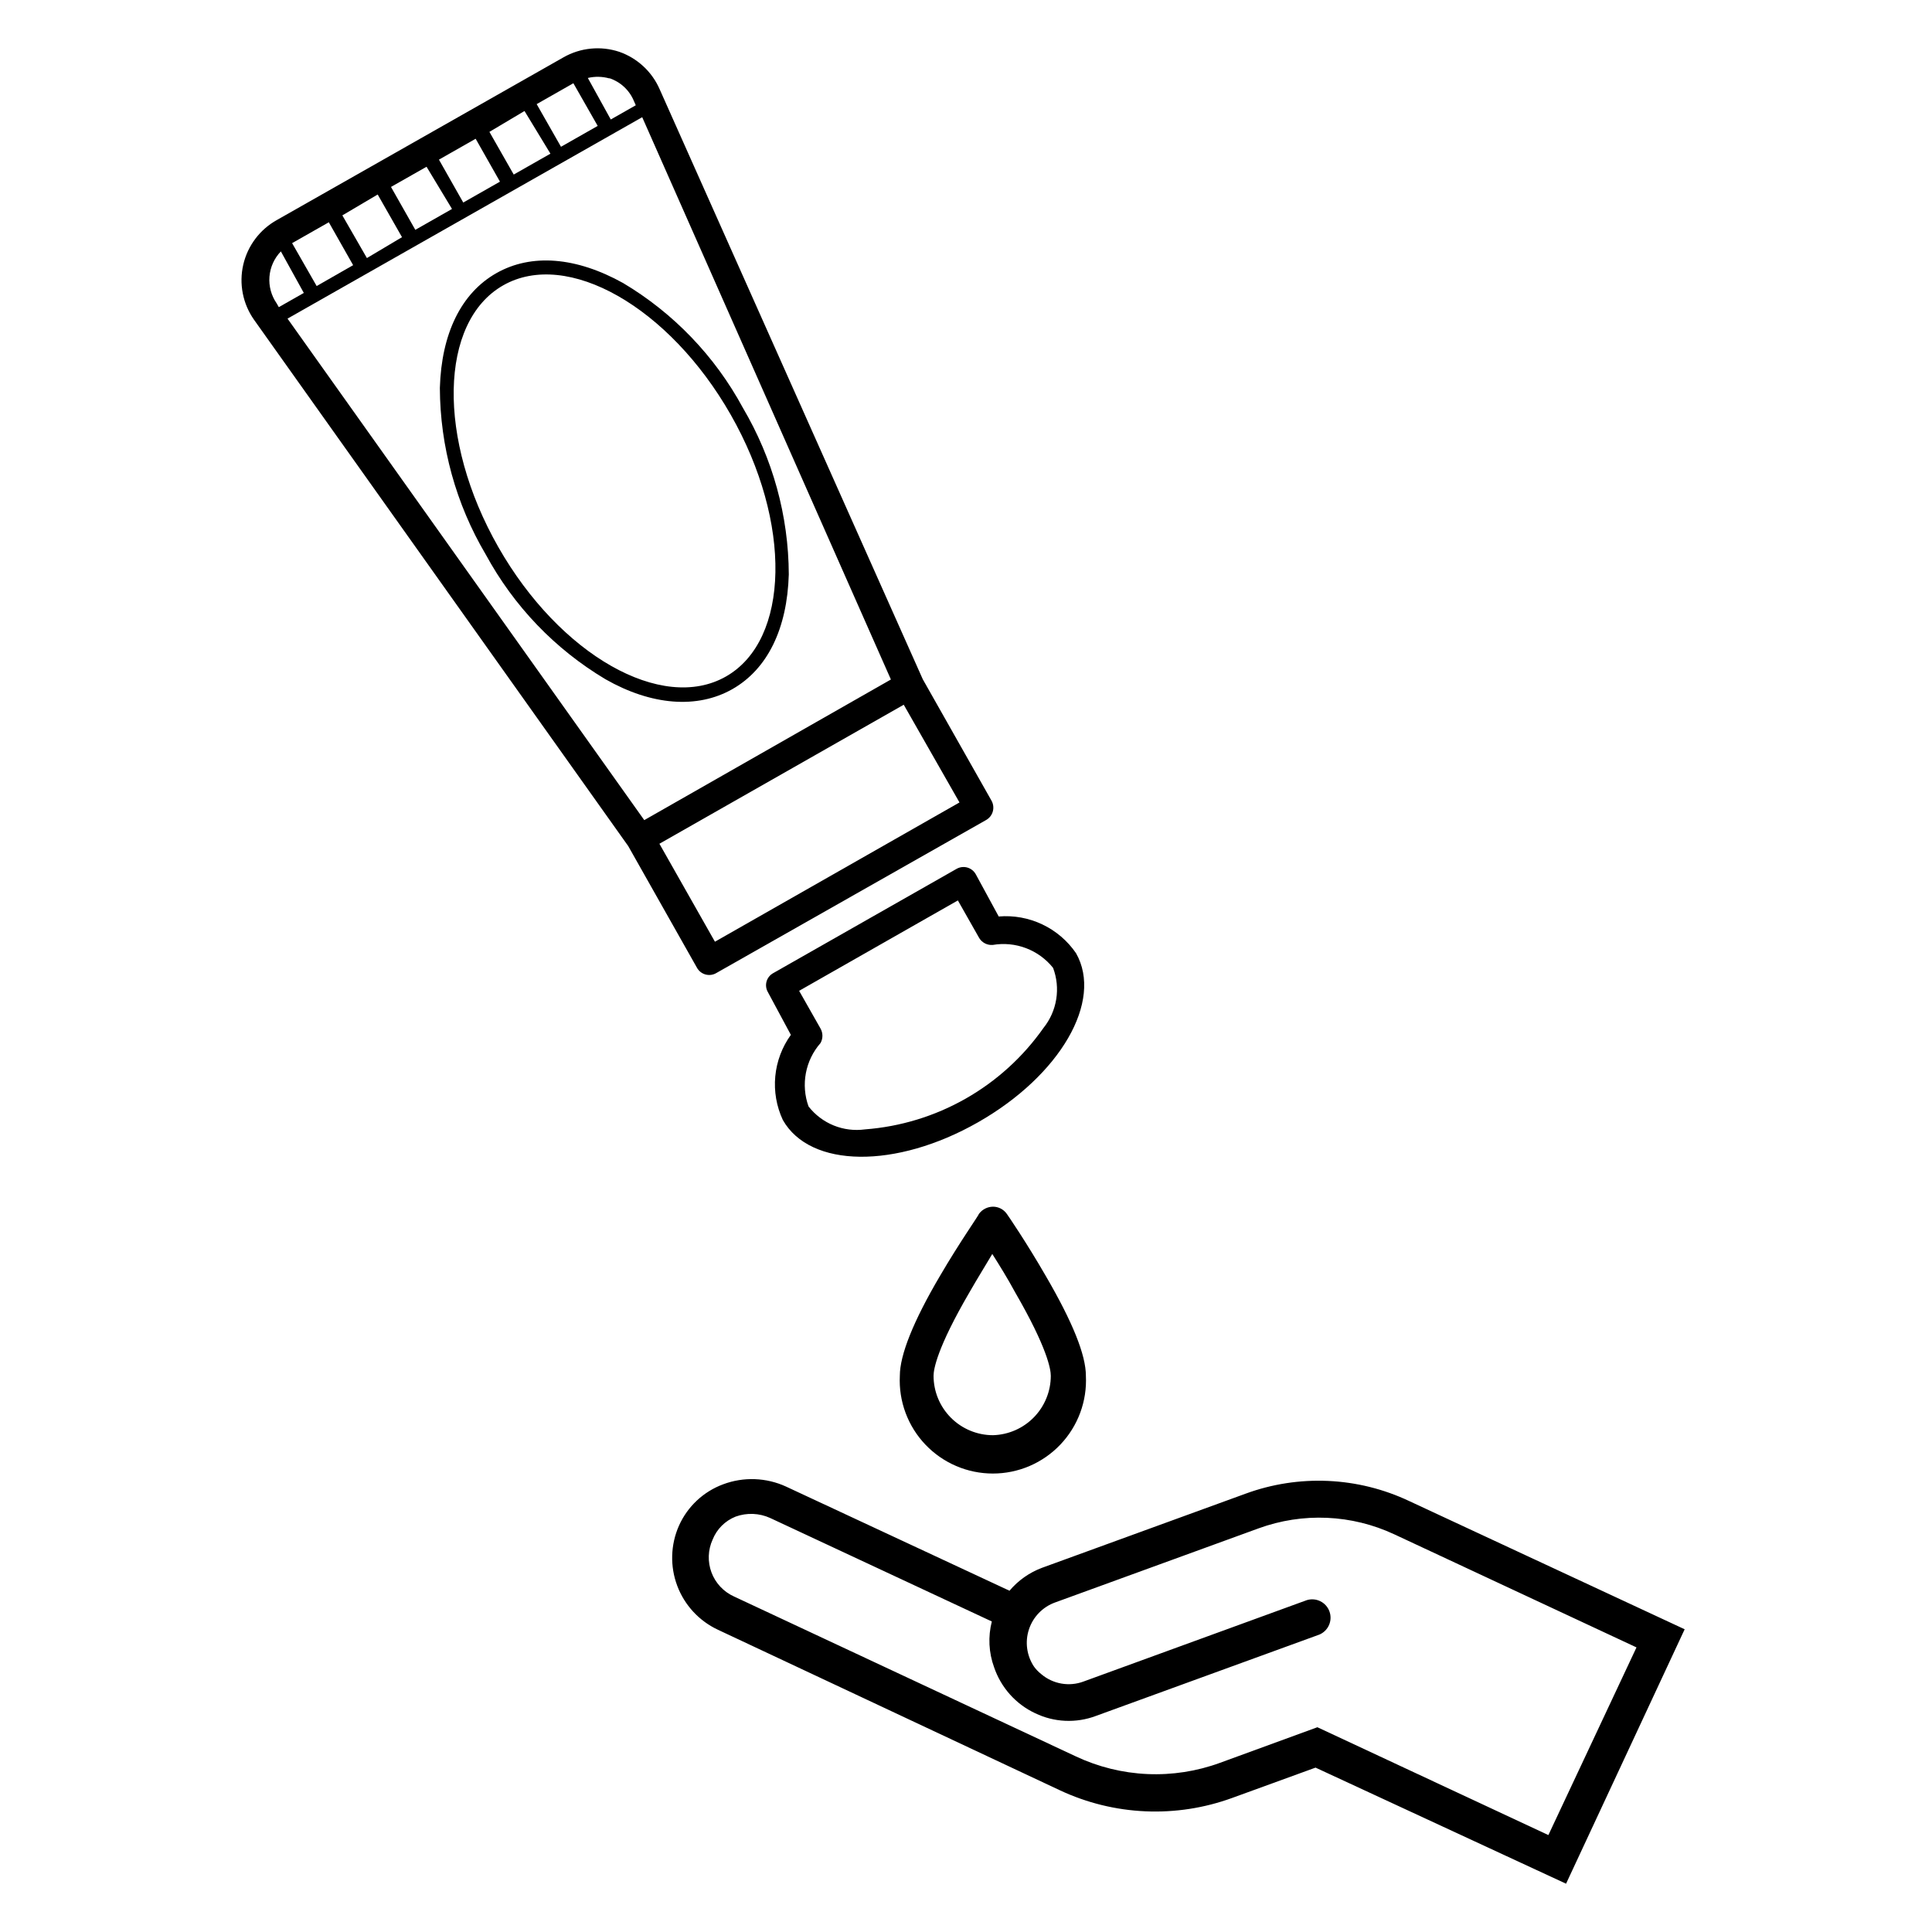
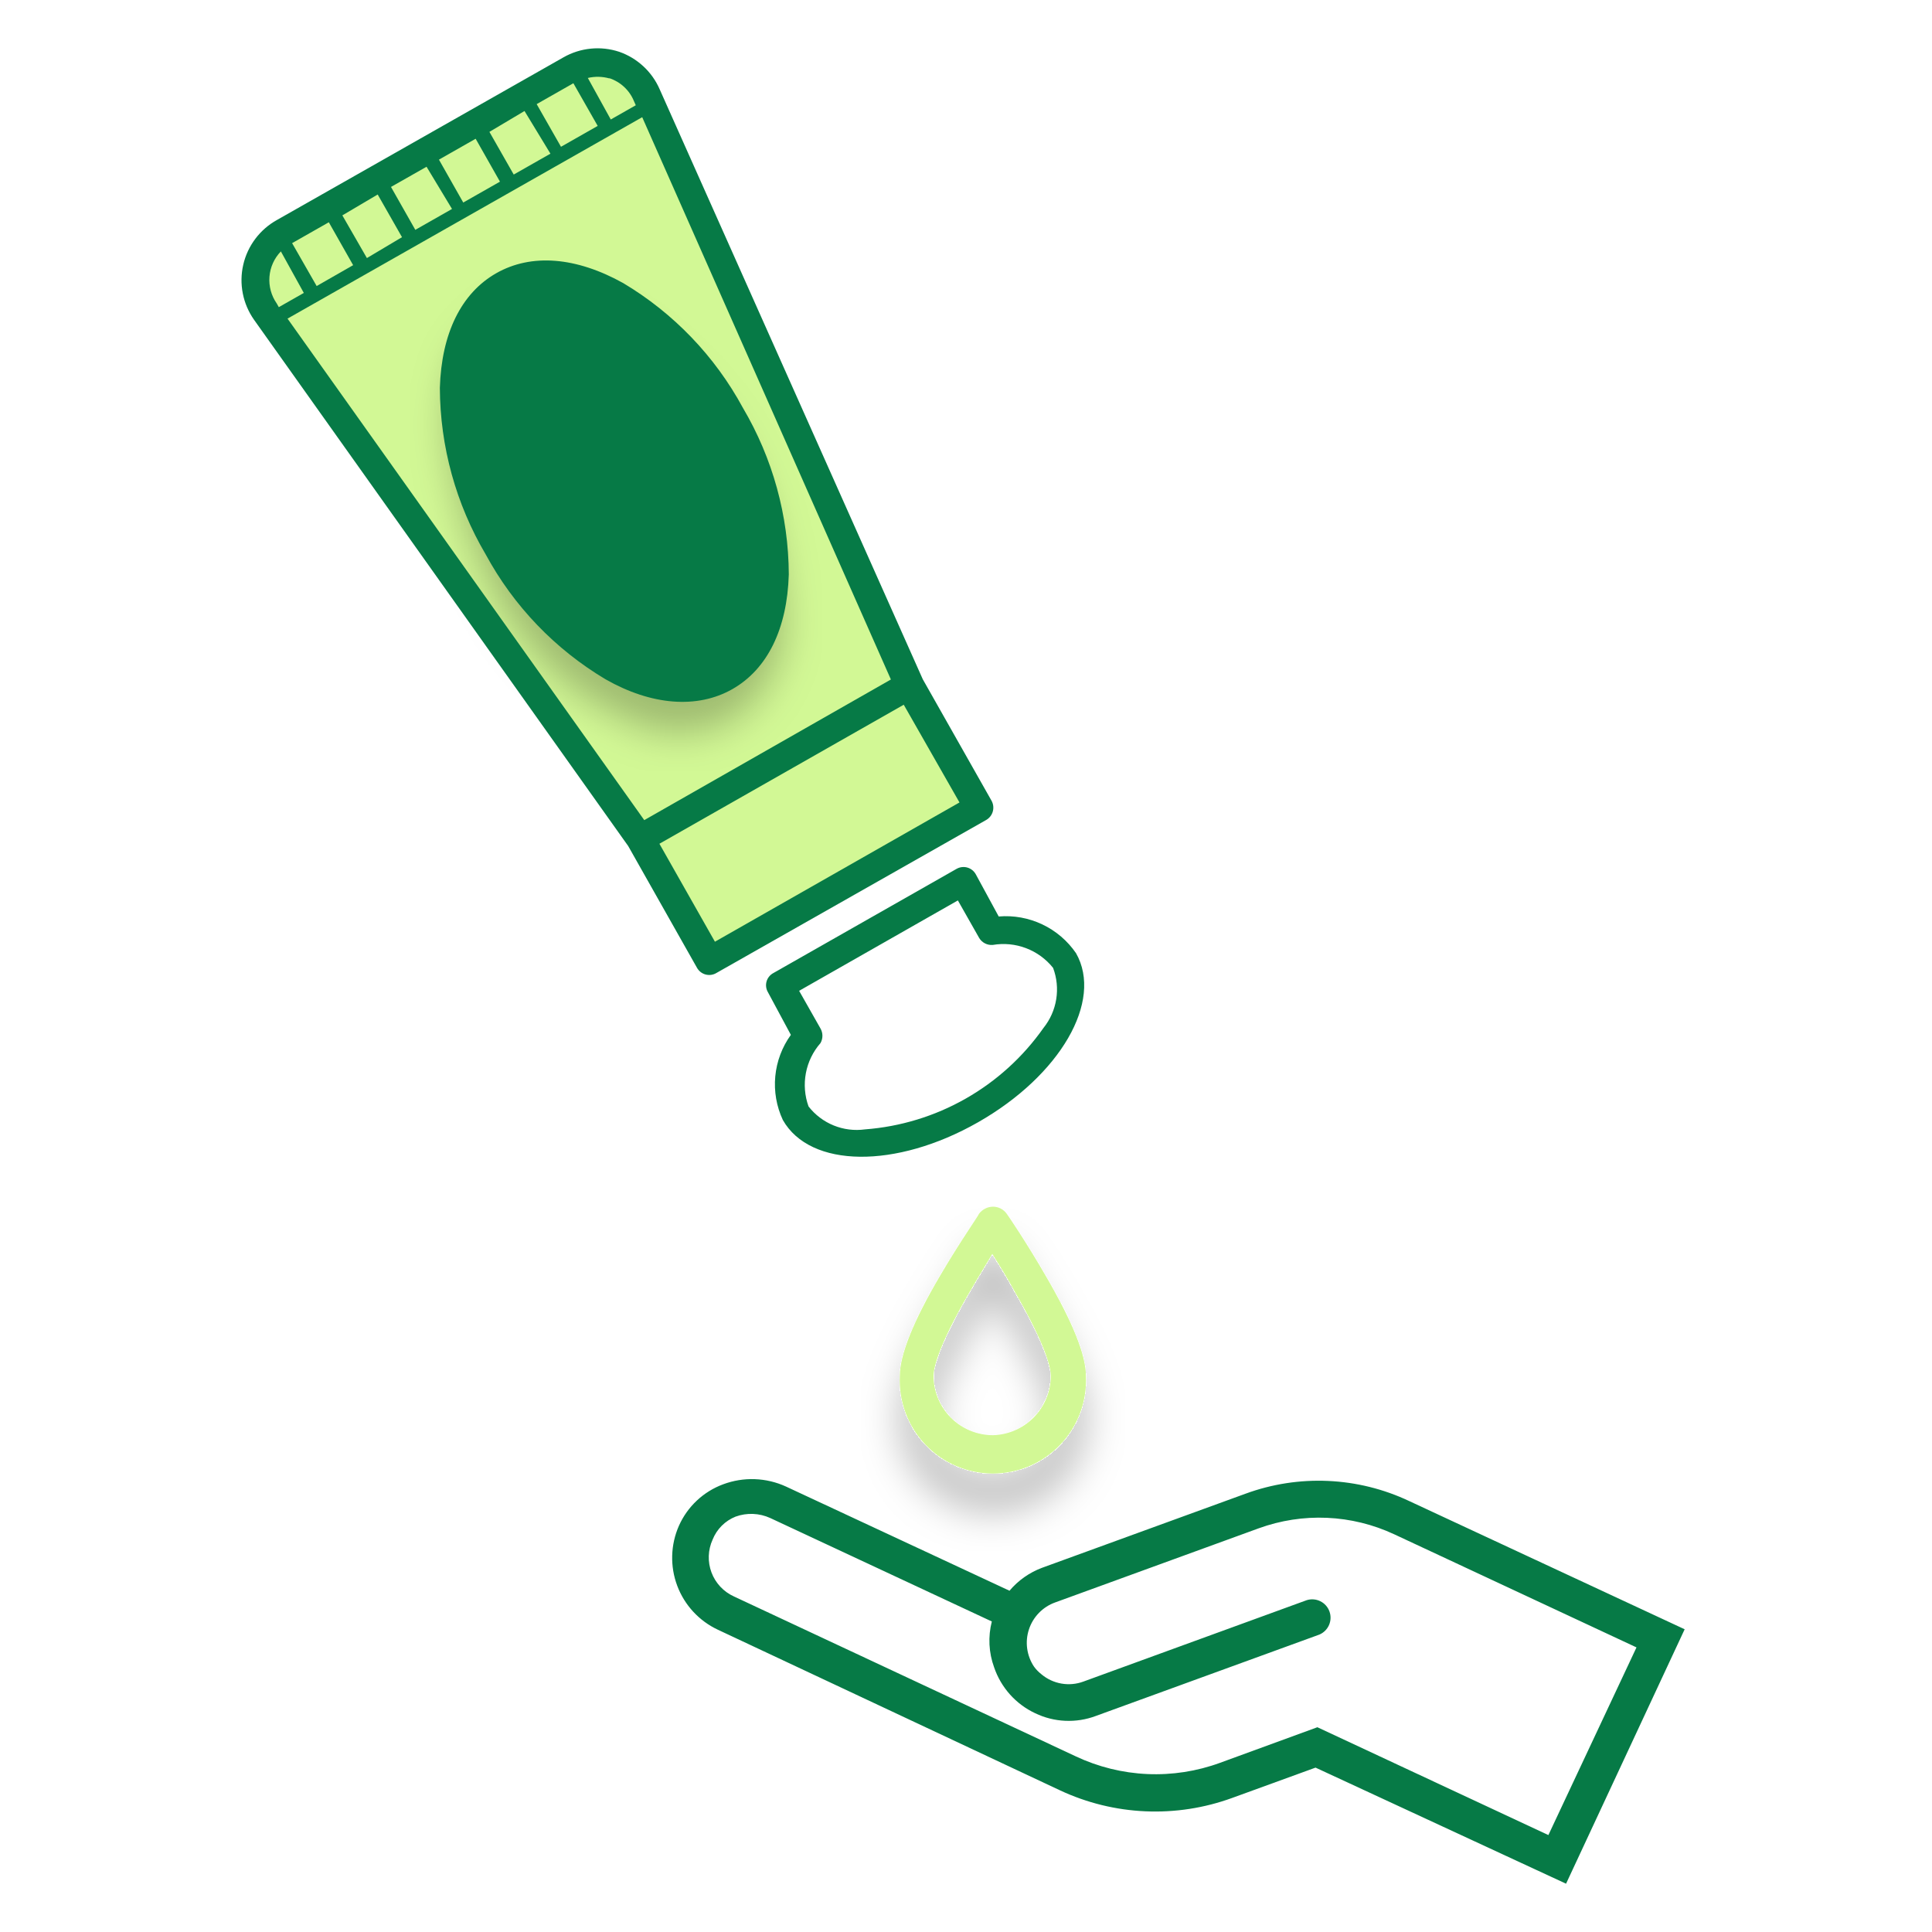
<svg xmlns="http://www.w3.org/2000/svg" width="200" height="200" viewBox="0 0 200 200" fill="none">
-   <path d="M145.874 155.386C143.243 154.143 140.391 153.436 137.483 153.305C134.576 153.175 131.672 153.624 128.941 154.626L107.875 162.297C106.565 162.786 105.404 163.604 104.503 164.672L81.371 153.89C80.356 153.424 79.258 153.163 78.141 153.122C77.024 153.081 75.911 153.261 74.864 153.653C73.851 154.027 72.924 154.6 72.137 155.338C71.349 156.076 70.718 156.965 70.28 157.951C69.414 159.916 69.351 162.143 70.106 164.154C70.86 166.164 72.372 167.8 74.317 168.71L109.728 185.334C112.502 186.633 115.506 187.372 118.567 187.506C121.628 187.641 124.685 187.169 127.563 186.118L136.184 182.983L162.118 195L174.396 168.662L145.874 155.386ZM160.289 189.965L136.374 178.803L126.304 182.484C123.894 183.367 121.333 183.763 118.769 183.649C116.205 183.534 113.688 182.913 111.366 181.819L75.98 165.266C75.448 165.025 74.968 164.681 74.569 164.255C74.169 163.828 73.858 163.327 73.653 162.78C73.448 162.232 73.353 161.65 73.373 161.066C73.393 160.482 73.529 159.908 73.771 159.376C73.985 158.84 74.306 158.353 74.714 157.944C75.123 157.536 75.61 157.215 76.146 157.001C77.314 156.578 78.602 156.629 79.732 157.144L102.674 167.855C102.27 169.425 102.353 171.082 102.912 172.605C103.264 173.641 103.823 174.596 104.553 175.413C105.284 176.229 106.171 176.889 107.163 177.354C108.135 177.822 109.191 178.088 110.268 178.137C111.346 178.186 112.422 178.017 113.432 177.639L136.588 169.208C137.034 169.017 137.391 168.661 137.583 168.215C137.775 167.768 137.789 167.265 137.622 166.809C137.455 166.352 137.119 165.977 136.683 165.761C136.248 165.545 135.746 165.504 135.282 165.646L112.15 174.077C111.423 174.345 110.638 174.416 109.875 174.282C109.111 174.149 108.397 173.816 107.804 173.317C107.516 173.092 107.26 172.828 107.044 172.533C106.668 171.973 106.426 171.334 106.334 170.666C106.242 169.997 106.304 169.317 106.515 168.676C106.725 168.035 107.079 167.45 107.549 166.966C108.02 166.482 108.594 166.112 109.229 165.884L130.294 158.213C132.56 157.388 134.965 157.018 137.374 157.124C139.782 157.229 142.146 157.809 144.33 158.83L169.409 170.538L160.289 189.965Z" fill="black" />
-   <path d="M104.218 125.653C104.057 125.424 103.844 125.238 103.596 125.11C103.348 124.982 103.072 124.915 102.793 124.916C102.511 124.919 102.234 124.987 101.982 125.115C101.731 125.242 101.513 125.427 101.344 125.653C101.344 125.771 99.326 128.621 97.331 132.041C94.528 136.791 93.151 140.282 93.151 142.42C93.086 143.724 93.287 145.029 93.742 146.254C94.197 147.479 94.895 148.598 95.796 149.545C96.697 150.491 97.78 151.245 98.981 151.76C100.182 152.275 101.475 152.54 102.781 152.54C104.088 152.54 105.381 152.275 106.581 151.76C107.782 151.245 108.866 150.491 109.766 149.545C110.667 148.598 111.366 147.479 111.821 146.254C112.275 145.029 112.476 143.724 112.411 142.42C112.411 140.282 111.058 136.886 108.232 132.041C106.26 128.621 104.313 125.771 104.218 125.653ZM102.793 148.571C101.162 148.571 99.597 147.922 98.444 146.769C97.29 145.615 96.642 144.051 96.642 142.42C96.642 141.755 96.998 139.546 100.347 133.799C101.202 132.302 102.081 130.901 102.722 129.809C103.411 130.901 104.289 132.302 105.097 133.799C108.422 139.546 108.778 141.755 108.778 142.42C108.778 144.022 108.153 145.562 107.035 146.711C105.918 147.86 104.395 148.527 102.793 148.571Z" fill="black" />
-   <path d="M99.041 89.934L80.041 100.74C79.874 100.832 79.727 100.956 79.608 101.105C79.49 101.255 79.402 101.426 79.351 101.61C79.3 101.794 79.287 101.986 79.312 102.175C79.336 102.364 79.399 102.547 79.495 102.711L81.87 107.129C80.96 108.39 80.403 109.872 80.257 111.421C80.111 112.97 80.381 114.53 81.039 115.94C83.865 120.927 92.747 121.022 101.249 116.177C109.752 111.332 114.216 103.637 111.39 98.674C110.511 97.39 109.307 96.362 107.901 95.695C106.495 95.027 104.938 94.744 103.387 94.874L101.012 90.504C100.92 90.337 100.796 90.19 100.647 90.071C100.499 89.952 100.328 89.863 100.145 89.81C99.962 89.757 99.77 89.741 99.58 89.762C99.391 89.783 99.207 89.842 99.041 89.934ZM102.769 97.819C103.928 97.621 105.118 97.737 106.216 98.154C107.315 98.572 108.281 99.276 109.015 100.194C109.404 101.228 109.516 102.346 109.341 103.437C109.166 104.528 108.71 105.555 108.018 106.416C105.904 109.421 103.151 111.921 99.956 113.736C96.761 115.551 93.205 116.636 89.541 116.913C88.445 117.064 87.328 116.924 86.302 116.507C85.277 116.09 84.379 115.411 83.699 114.538C83.302 113.435 83.207 112.245 83.424 111.093C83.641 109.94 84.162 108.867 84.934 107.984C85.067 107.753 85.137 107.49 85.137 107.224C85.137 106.957 85.067 106.695 84.934 106.464L82.725 102.569L99.159 93.212L101.368 97.106C101.513 97.344 101.72 97.536 101.968 97.662C102.215 97.787 102.493 97.842 102.769 97.819Z" fill="black" />
-   <path d="M74.175 100.716L102.104 84.875C102.433 84.682 102.674 84.368 102.776 84C102.877 83.632 102.833 83.24 102.651 82.904L95.526 70.317L68.285 9.234C67.893 8.336 67.319 7.529 66.599 6.863C65.88 6.197 65.031 5.686 64.106 5.363C63.157 5.048 62.154 4.936 61.16 5.035C60.165 5.133 59.203 5.439 58.335 5.933L28.672 22.771C27.797 23.256 27.035 23.919 26.433 24.718C25.832 25.517 25.405 26.433 25.181 27.407C24.957 28.382 24.941 29.392 25.133 30.373C25.325 31.355 25.722 32.284 26.297 33.102L65.032 87.583L72.157 100.194C72.252 100.363 72.381 100.511 72.536 100.63C72.69 100.749 72.867 100.835 73.055 100.884C73.243 100.932 73.44 100.943 73.632 100.914C73.825 100.885 74.009 100.818 74.175 100.716ZM63.084 8.094C63.654 8.283 64.177 8.593 64.615 9.003C65.054 9.413 65.399 9.913 65.626 10.469L65.816 10.897L63.227 12.369L60.852 8.071C61.588 7.897 62.356 7.913 63.084 8.118V8.094ZM59.356 8.617L61.873 13.034L58.073 15.195L55.556 10.778L59.356 8.617ZM54.297 11.491L56.981 15.908L53.181 18.069L50.664 13.652L54.297 11.491ZM49.239 14.364L51.756 18.805L47.956 20.966L45.439 16.525L49.239 14.364ZM44.156 17.262L46.792 21.631L42.993 23.793L40.475 19.352L44.156 17.262ZM39.098 20.135L41.615 24.552L37.982 26.714L35.44 22.296L39.098 20.135ZM34.039 23.009L36.557 27.45L32.781 29.611L30.239 25.17L34.039 23.009ZM28.648 31.416C28.083 30.608 27.816 29.627 27.894 28.644C27.972 27.66 28.39 26.734 29.076 26.025L31.451 30.324L28.862 31.796L28.648 31.416ZM29.764 32.983L66.481 12.132L92.225 70.341L66.694 84.899L29.764 32.983ZM93.555 72.953L99.326 83.07L74.009 97.486L68.262 87.345L93.555 72.953Z" fill="black" />
-   <path d="M76.906 42.222C74.013 36.878 69.729 32.414 64.509 29.303C59.641 26.595 55.01 26.215 51.376 28.281C47.742 30.348 45.7 34.527 45.534 40.156C45.558 46.223 47.198 52.174 50.283 57.398C53.177 62.742 57.46 67.206 62.681 70.317C67.43 73.025 72.18 73.405 75.814 71.339C79.447 69.272 81.49 65.093 81.656 59.464C81.631 53.397 79.992 47.446 76.906 42.222ZM75.149 70.032C68.523 73.808 57.954 67.8 51.59 56.638C45.225 45.476 45.462 33.316 52.088 29.54C58.714 25.764 69.283 31.773 75.647 42.935C82.012 54.097 81.775 66.256 75.149 70.032Z" fill="black" />
+   <path d="M60 6.5L28 25C23.6 27.544 28.5 34.727 31.5 38L74 99.5L101 83.5L71.5 20C67.5 7.2 62.167 5.667 60 6.5Z" fill="#D2F895" />
+   <g filter="url(#filter0_d_69_136)">
+     <path d="M64 70C50.4 63.6 46.667 47 46.5 39.5C47 33 48 32.5 51.5 29C58.5 24.5 67.5 31 73.5 38.5C79.5 46 80.5 54.5 81 59.5C81.5 64.5 78 70.5 73 71.5C68 72.5 66.5 71 64 70Z" fill="#067A46" />
+   </g>
+   <path d="M145.874 155.386C143.243 154.143 140.391 153.436 137.483 153.306C134.576 153.175 131.672 153.624 128.941 154.626L107.875 162.297C106.565 162.786 105.404 163.604 104.503 164.672L81.371 153.89C80.356 153.424 79.258 153.163 78.141 153.122C77.024 153.081 75.911 153.262 74.864 153.653C73.851 154.027 72.924 154.6 72.137 155.338C71.349 156.076 70.718 156.965 70.28 157.951C69.414 159.916 69.351 162.143 70.106 164.154C70.86 166.164 72.372 167.8 74.317 168.71L109.728 185.334C112.502 186.633 115.506 187.372 118.567 187.506C121.628 187.641 124.685 187.169 127.563 186.118L136.184 182.983L162.118 195L174.396 168.662L145.874 155.386ZM160.289 189.965L136.374 178.803L126.304 182.484C123.894 183.367 121.333 183.763 118.769 183.649C116.205 183.534 113.688 182.913 111.366 181.819L75.98 165.266C75.448 165.025 74.968 164.681 74.569 164.255C74.169 163.828 73.858 163.327 73.653 162.78C73.448 162.232 73.353 161.65 73.373 161.066C73.393 160.482 73.529 159.908 73.771 159.376C73.985 158.84 74.306 158.353 74.714 157.944C75.123 157.536 75.61 157.215 76.146 157.001C77.314 156.578 78.602 156.629 79.732 157.144L102.674 167.855C102.27 169.425 102.353 171.082 102.912 172.605C103.264 173.641 103.823 174.596 104.553 175.413C105.284 176.229 106.171 176.889 107.163 177.354C108.135 177.822 109.191 178.088 110.268 178.137C111.346 178.186 112.422 178.017 113.432 177.639L136.588 169.208C137.034 169.017 137.391 168.661 137.583 168.215C137.775 167.768 137.789 167.265 137.622 166.809C137.455 166.352 137.119 165.977 136.683 165.761C136.248 165.545 135.746 165.504 135.282 165.646L112.15 174.077C111.423 174.345 110.638 174.416 109.875 174.282C109.111 174.149 108.397 173.816 107.804 173.317C107.516 173.092 107.26 172.828 107.044 172.533C106.668 171.973 106.426 171.334 106.334 170.666C106.242 169.997 106.304 169.317 106.515 168.676C106.725 168.035 107.079 167.45 107.549 166.966C108.02 166.482 108.594 166.112 109.229 165.884L130.294 158.213C132.56 157.388 134.965 157.018 137.374 157.124C139.782 157.23 142.146 157.809 144.33 158.83L169.409 170.538L160.289 189.965Z" fill="#067A46" />
+   <g filter="url(#filter1_d_69_136)">
+     <path d="M104.218 125.653C104.057 125.424 103.844 125.238 103.596 125.11C103.348 124.982 103.072 124.915 102.793 124.916C102.511 124.919 102.234 124.987 101.982 125.115C101.731 125.242 101.513 125.427 101.344 125.653C101.344 125.771 99.326 128.621 97.331 132.041C94.528 136.791 93.151 140.282 93.151 142.42C93.086 143.724 93.287 145.029 93.742 146.254C94.197 147.479 94.895 148.598 95.796 149.545C96.697 150.491 97.78 151.245 98.981 151.76C100.182 152.275 101.475 152.54 102.781 152.54C104.088 152.54 105.381 152.275 106.581 151.76C107.782 151.245 108.866 150.491 109.766 149.545C110.667 148.598 111.366 147.479 111.821 146.254C112.275 145.029 112.476 143.724 112.411 142.42C112.411 140.282 111.058 136.886 108.232 132.041C106.26 128.621 104.313 125.771 104.218 125.653ZM102.793 148.571C101.162 148.571 99.597 147.923 98.444 146.769C97.29 145.615 96.642 144.051 96.642 142.42C96.642 141.755 96.998 139.546 100.347 133.799C101.202 132.302 102.081 130.901 102.722 129.809C103.411 130.901 104.289 132.302 105.097 133.799C108.422 139.546 108.778 141.755 108.778 142.42C108.778 144.023 108.153 145.562 107.035 146.711C105.918 147.86 104.395 148.527 102.793 148.571Z" fill="#D2F895" />
+   </g>
+   <path d="M99.041 89.934L80.041 100.74C79.874 100.832 79.727 100.956 79.608 101.105C79.49 101.255 79.402 101.426 79.351 101.61C79.3 101.794 79.287 101.986 79.312 102.175C79.336 102.364 79.399 102.547 79.495 102.711L81.87 107.129C80.96 108.39 80.403 109.872 80.257 111.421C80.111 112.97 80.381 114.53 81.039 115.94C83.865 120.927 92.747 121.022 101.249 116.177C109.752 111.332 114.216 103.637 111.39 98.674C110.511 97.39 109.307 96.362 107.901 95.695C106.495 95.027 104.938 94.744 103.387 94.874L101.012 90.504C100.92 90.337 100.796 90.19 100.647 90.071C100.499 89.952 100.328 89.863 100.145 89.81C99.962 89.757 99.77 89.741 99.58 89.762C99.391 89.783 99.207 89.842 99.041 89.934ZM102.769 97.819C103.928 97.621 105.118 97.737 106.216 98.154C107.315 98.572 108.281 99.276 109.015 100.194C109.404 101.228 109.516 102.346 109.341 103.437C109.166 104.528 108.71 105.555 108.018 106.416C105.904 109.421 103.151 111.921 99.956 113.736C96.761 115.551 93.205 116.636 89.541 116.913C88.445 117.064 87.328 116.924 86.302 116.507C85.277 116.09 84.379 115.411 83.699 114.538C83.302 113.435 83.207 112.245 83.424 111.093C83.641 109.94 84.162 108.867 84.934 107.984C85.067 107.753 85.137 107.49 85.137 107.224C85.137 106.957 85.067 106.695 84.934 106.464L82.725 102.569L99.159 93.212L101.368 97.106C101.513 97.344 101.72 97.536 101.968 97.662C102.215 97.787 102.493 97.842 102.769 97.819Z" fill="#067A46" />
+   <path d="M74.175 100.716L102.104 84.875C102.433 84.682 102.674 84.368 102.776 84C102.877 83.632 102.833 83.24 102.651 82.904L95.526 70.317L68.285 9.234C67.893 8.336 67.319 7.529 66.599 6.863C65.88 6.197 65.031 5.686 64.106 5.363C63.157 5.048 62.154 4.936 61.16 5.035C60.165 5.133 59.203 5.439 58.335 5.933L28.672 22.771C27.797 23.256 27.035 23.919 26.433 24.718C25.832 25.517 25.405 26.433 25.181 27.407C24.957 28.382 24.941 29.392 25.133 30.373C25.325 31.355 25.722 32.284 26.297 33.102L65.032 87.583L72.157 100.194C72.252 100.363 72.381 100.511 72.536 100.63C72.69 100.749 72.867 100.835 73.055 100.884C73.243 100.932 73.44 100.943 73.632 100.914C73.825 100.885 74.009 100.818 74.175 100.716ZM63.084 8.094C63.654 8.283 64.177 8.593 64.615 9.003C65.054 9.413 65.399 9.913 65.626 10.469L65.816 10.897L63.227 12.369L60.852 8.071C61.588 7.897 62.356 7.913 63.084 8.118V8.094ZM59.356 8.617L61.873 13.034L58.073 15.195L55.556 10.778L59.356 8.617ZM54.297 11.491L56.981 15.908L53.181 18.069L50.664 13.652L54.297 11.491ZM49.239 14.364L51.756 18.805L47.956 20.966L45.439 16.525L49.239 14.364ZM44.156 17.262L46.792 21.631L42.993 23.793L40.475 19.352L44.156 17.262ZM39.098 20.135L41.615 24.552L37.982 26.714L35.44 22.296L39.098 20.135ZM34.039 23.009L36.557 27.45L32.781 29.611L30.239 25.17L34.039 23.009ZM28.648 31.416C28.083 30.608 27.816 29.627 27.894 28.644C27.972 27.66 28.39 26.734 29.076 26.025L31.451 30.324L28.862 31.796L28.648 31.416ZM29.764 32.983L66.481 12.132L92.225 70.341L66.694 84.899L29.764 32.983ZM93.555 72.953L99.326 83.07L74.009 97.486L68.262 87.345L93.555 72.953Z" fill="#067A46" />
+   <path d="M76.906 42.222C74.013 36.878 69.729 32.414 64.509 29.302C59.641 26.595 55.01 26.215 51.376 28.281C47.742 30.348 45.7 34.527 45.534 40.156C45.558 46.223 47.198 52.174 50.283 57.398C53.177 62.742 57.46 67.206 62.681 70.317C67.43 73.025 72.18 73.405 75.814 71.338C79.447 69.272 81.49 65.093 81.656 59.464C81.631 53.397 79.992 47.446 76.906 42.222ZM75.149 70.032C68.523 73.808 57.954 67.8 51.59 56.638C45.225 45.476 45.462 33.316 52.088 29.54C58.714 25.764 69.283 31.772 75.647 42.934C82.012 54.097 81.775 66.256 75.149 70.032Z" fill="#067A46" />
+   <defs>
+     <filter id="filter0_d_69_136" x="42.5" y="27.519" width="42.547" height="52.311" filterUnits="userSpaceOnUse" color-interpolation-filters="sRGB">
+       <feFlood flood-opacity="0" result="BackgroundImageFix" />
+       <feColorMatrix in="SourceAlpha" type="matrix" values="0 0 0 0 0 0 0 0 0 0 0 0 0 0 0 0 0 0 127 0" result="hardAlpha" />
+       <feOffset dy="4" />
+       <feGaussianBlur stdDeviation="2" />
+       <feComposite in2="hardAlpha" operator="out" />
+       <feColorMatrix type="matrix" values="0 0 0 0 0 0 0 0 0 0 0 0 0 0 0 0 0 0 0.25 0" />
+       <feBlend mode="normal" in2="BackgroundImageFix" result="effect1_dropShadow_69_136" />
+       <feBlend mode="normal" in="SourceGraphic" in2="effect1_dropShadow_69_136" result="shape" />
+     </filter>
+     <filter id="filter1_d_69_136" x="89.139" y="124.916" width="27.284" height="35.624" filterUnits="userSpaceOnUse" color-interpolation-filters="sRGB">
+       <feFlood flood-opacity="0" result="BackgroundImageFix" />
+       <feColorMatrix in="SourceAlpha" type="matrix" values="0 0 0 0 0 0 0 0 0 0 0 0 0 0 0 0 0 0 127 0" result="hardAlpha" />
+       <feOffset dy="4" />
+       <feGaussianBlur stdDeviation="2" />
+       <feComposite in2="hardAlpha" operator="out" />
+       <feColorMatrix type="matrix" values="0 0 0 0 0 0 0 0 0 0 0 0 0 0 0 0 0 0 0.25 0" />
+       <feBlend mode="normal" in2="BackgroundImageFix" result="effect1_dropShadow_69_136" />
+       <feBlend mode="normal" in="SourceGraphic" in2="effect1_dropShadow_69_136" result="shape" />
+     </filter>
+   </defs>
</svg>
